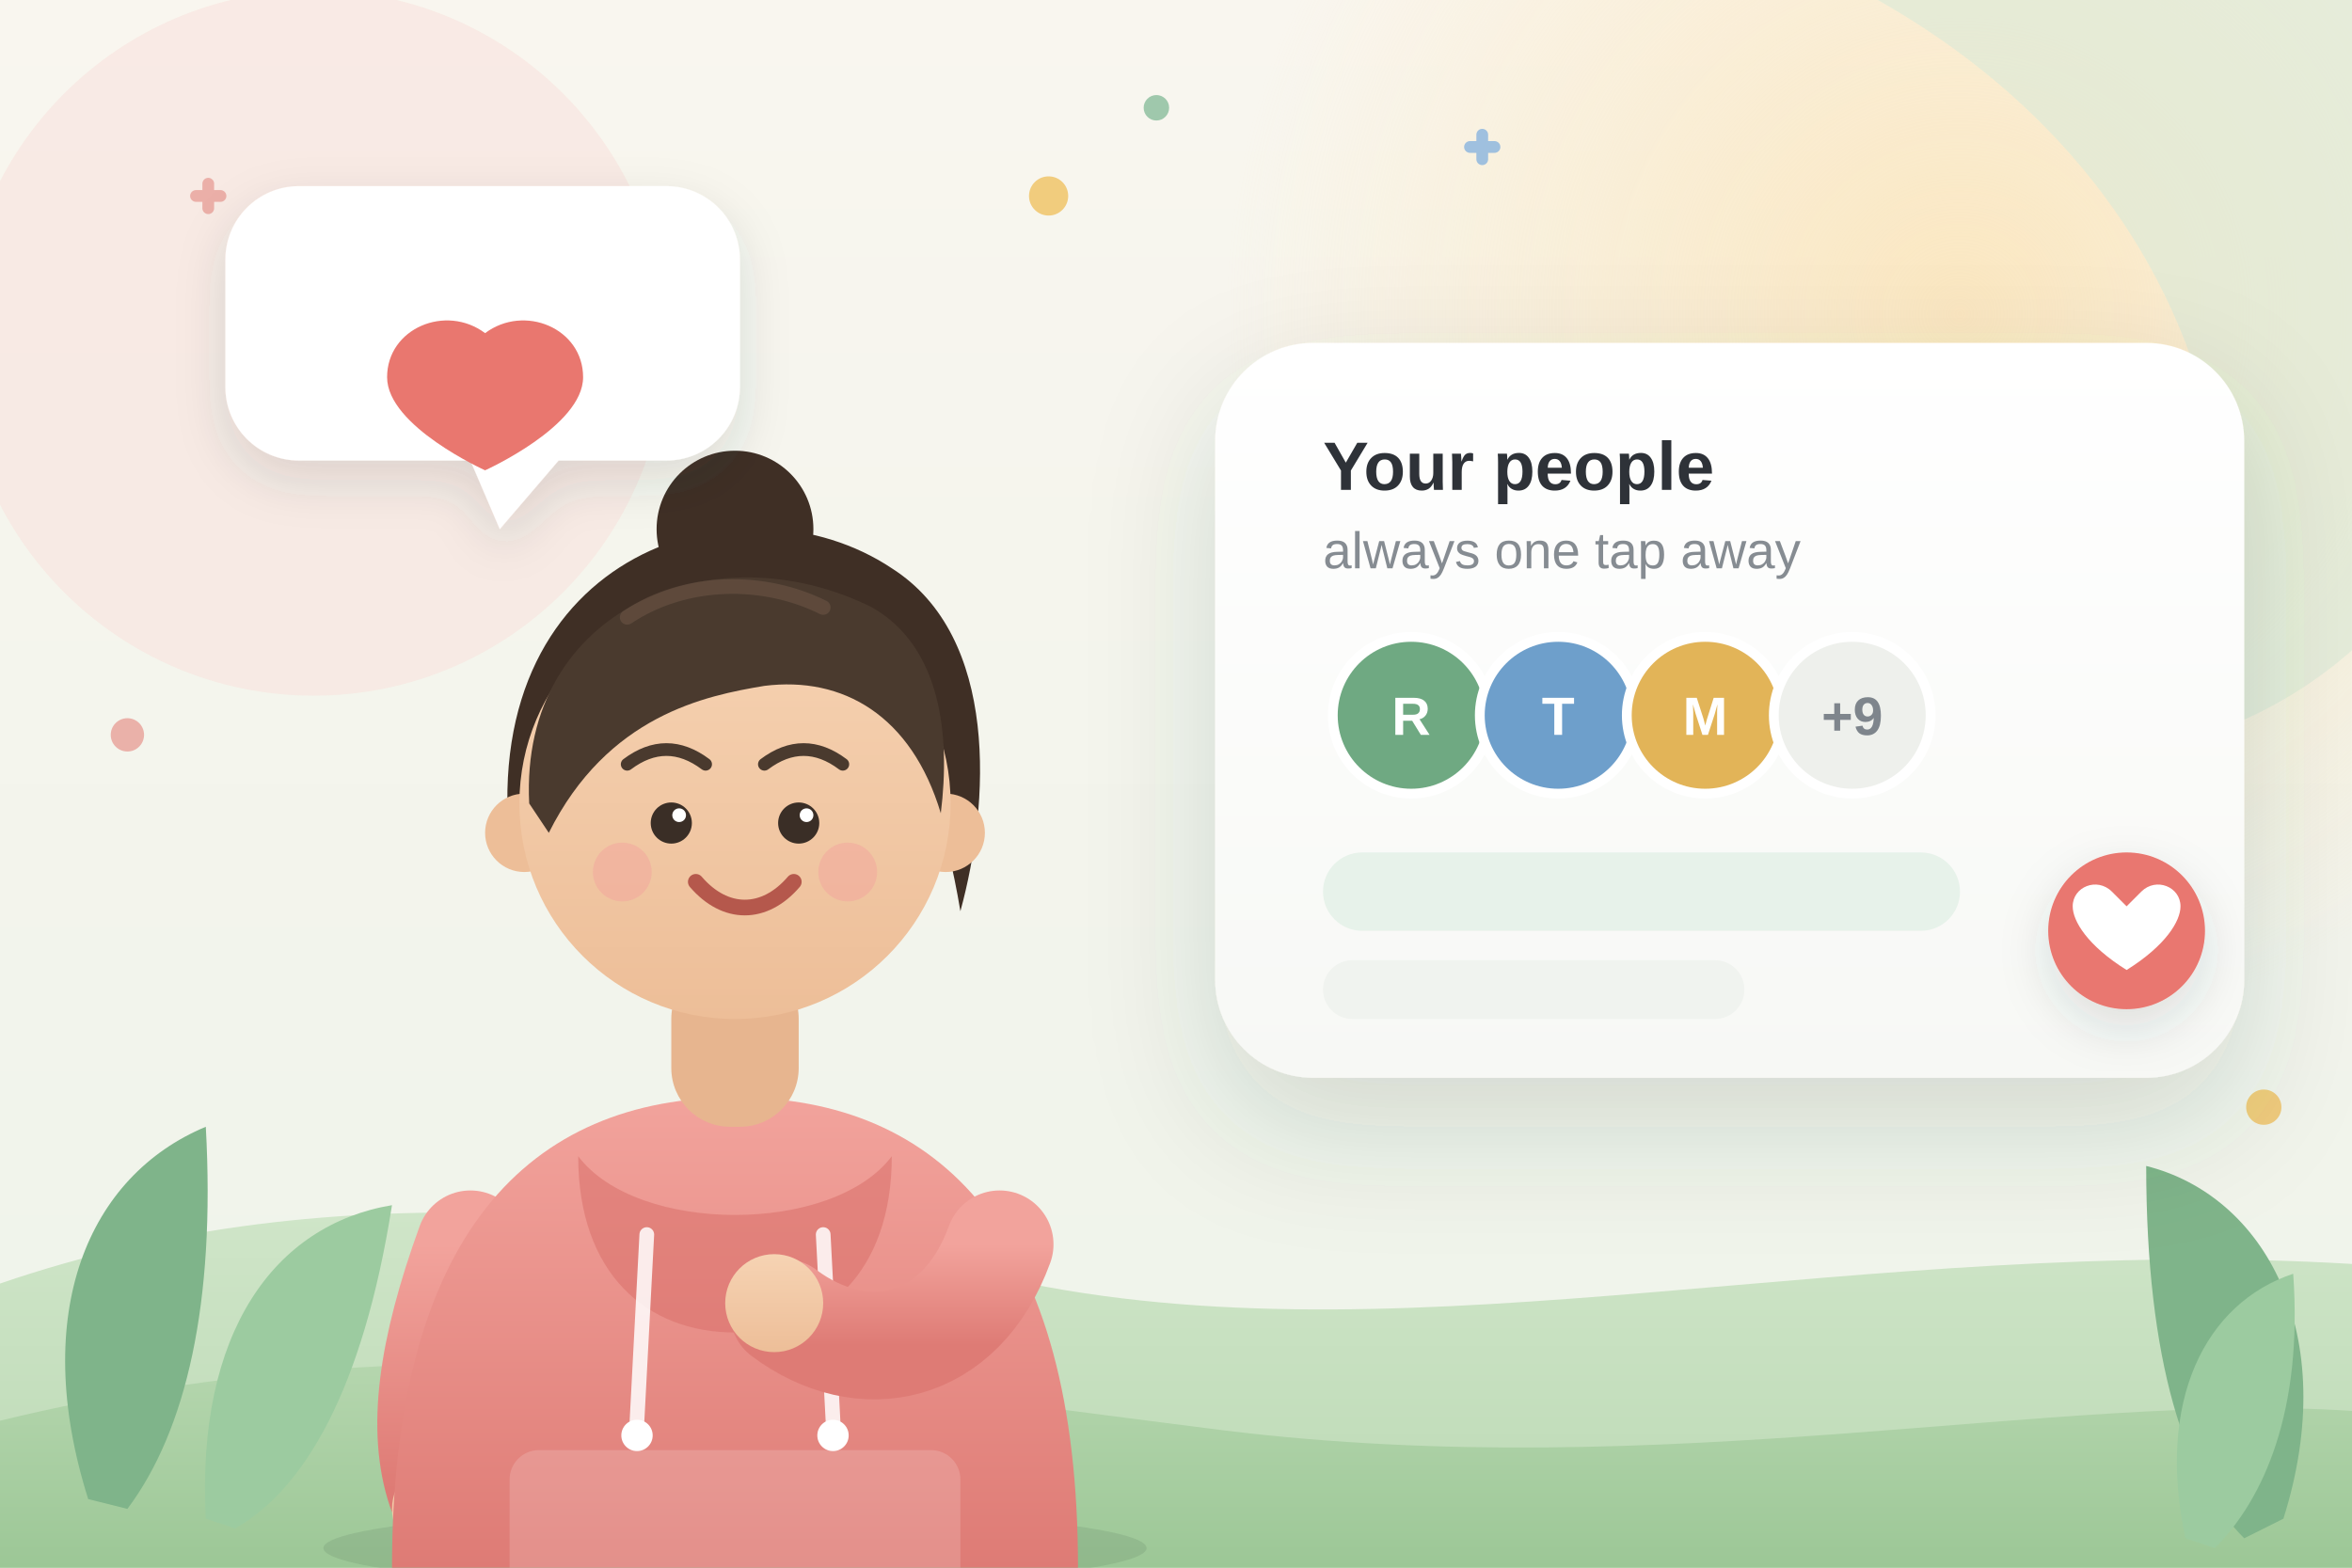
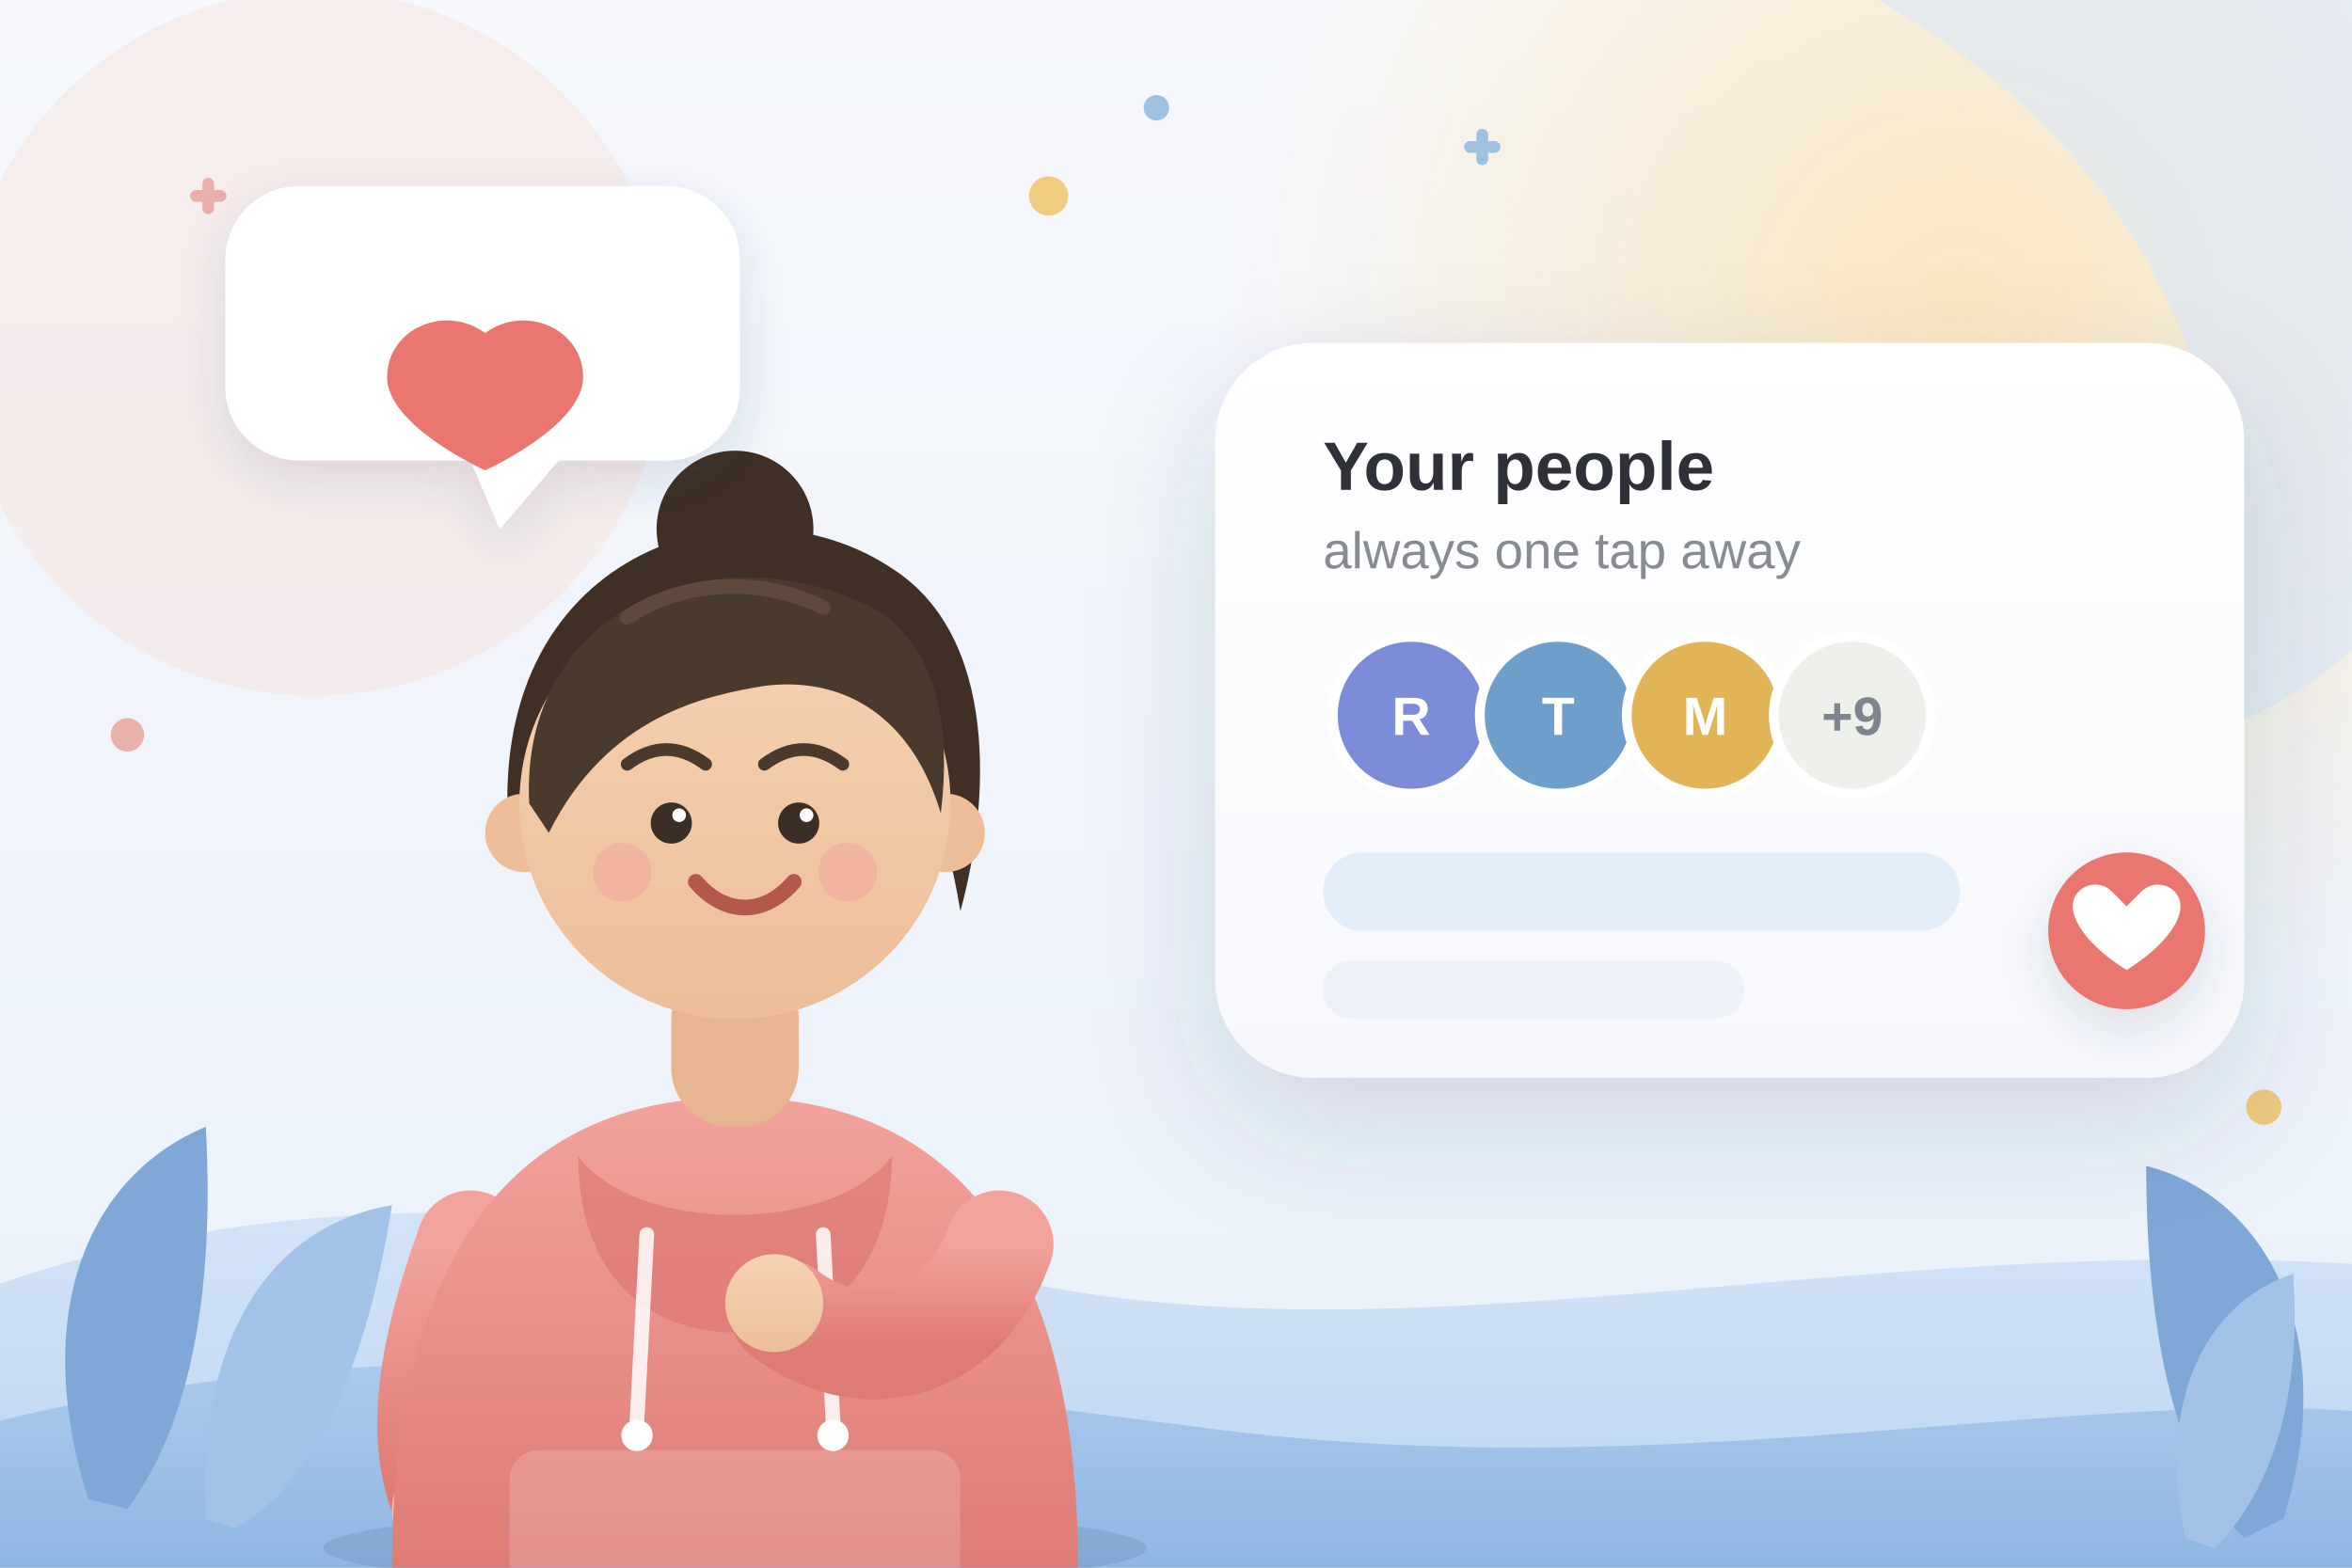
<svg xmlns="http://www.w3.org/2000/svg" viewBox="0 0 480 320" width="480" height="320">
  <defs>
    <linearGradient id="naBg" x1="0" y1="0" x2="0" y2="1">
-       <stop offset="0" stop-color="#F9F6EF" />
-       <stop offset="1" stop-color="#EEF3EA" />
+       <stop offset="0" stop-color="#F6F8FC" />
+       <stop offset="1" stop-color="#EAF1FA" />
    </linearGradient>
    <linearGradient id="naHood" x1="0" y1="0" x2="0" y2="1">
      <stop offset="0" stop-color="#F2A39C" />
      <stop offset="1" stop-color="#DE7B75" />
    </linearGradient>
    <linearGradient id="naSkin" x1="0" y1="0" x2="0" y2="1">
      <stop offset="0" stop-color="#F6D3B3" />
      <stop offset="1" stop-color="#EDBE98" />
    </linearGradient>
    <linearGradient id="naHill1" x1="0" y1="0" x2="0" y2="1">
-       <stop offset="0" stop-color="#CFE5C8" />
-       <stop offset="1" stop-color="#BBD9B4" />
+       <stop offset="0" stop-color="#D3E3F7" />
+       <stop offset="1" stop-color="#BCD5F0" />
    </linearGradient>
    <linearGradient id="naHill2" x1="0" y1="0" x2="0" y2="1">
-       <stop offset="0" stop-color="#B5D6AE" />
-       <stop offset="1" stop-color="#9CC796" />
+       <stop offset="0" stop-color="#ACC9EC" />
+       <stop offset="1" stop-color="#8FB6E3" />
    </linearGradient>
    <linearGradient id="naCard" x1="0" y1="0" x2="0" y2="1">
      <stop offset="0" stop-color="#FFFFFF" />
-       <stop offset="1" stop-color="#F7F8F5" />
+       <stop offset="1" stop-color="#F6F8FC" />
    </linearGradient>
    <radialGradient id="naSun" cx=".5" cy=".5" r=".5">
      <stop offset="0" stop-color="#FBE6BE" stop-opacity=".95" />
      <stop offset="1" stop-color="#FBE6BE" stop-opacity="0" />
    </radialGradient>
    <filter id="naSh" x="-30%" y="-30%" width="160%" height="170%">
-       <feDropShadow dx="0" dy="10" stdDeviation="13" flood-color="#2F4A3A" flood-opacity=".16" />
+       <feDropShadow dx="0" dy="10" stdDeviation="13" flood-color="#2B3E5E" flood-opacity=".16" />
    </filter>
    <filter id="naSoft" x="-30%" y="-30%" width="160%" height="170%">
-       <feDropShadow dx="0" dy="4" stdDeviation="5" flood-color="#2F4A3A" flood-opacity=".14" />
+       <feDropShadow dx="0" dy="4" stdDeviation="5" flood-color="#2B3E5E" flood-opacity=".14" />
    </filter>
  </defs>
  <rect width="480" height="320" fill="url(#naBg)" />
  <circle cx="400" cy="64" r="150" fill="url(#naSun)" />
-   <path d="M330 -20 C420 0 470 70 450 150 C540 120 540 -40 420 -50 Z" fill="#DCEAD7" opacity=".65" />
-   <circle cx="64" cy="70" r="72" fill="#F8E3DD" opacity=".6" />
+   <path d="M330 -20 C420 0 470 70 450 150 C540 120 540 -40 420 -50 Z" fill="#DCE8F7" opacity=".65" />
+   <circle cx="64" cy="70" r="72" fill="#F6E6E3" opacity=".6" />
  <g opacity=".85">
    <circle cx="214" cy="40" r="4" fill="#F0C46A" />
-     <circle cx="236" cy="22" r="2.6" fill="#8FC0A0" />
+     <circle cx="236" cy="22" r="2.6" fill="#8FB7DE" />
    <circle cx="26" cy="150" r="3.4" fill="#E9A59E" />
    <circle cx="462" cy="226" r="3.6" fill="#F0C46A" />
    <path d="M300 30 l5 0 M302.5 27.5 l0 5" stroke="#8FB7DE" stroke-width="2.4" stroke-linecap="round" />
    <path d="M40 40 l5 0 M42.5 37.5 l0 5" stroke="#E9A59E" stroke-width="2.4" stroke-linecap="round" />
  </g>
  <path d="M0 262 C70 238 140 248 210 262 C290 278 380 252 480 258 L480 320 L0 320 Z" fill="url(#naHill1)" />
  <path d="M0 290 C90 268 170 282 250 292 C340 303 420 284 480 288 L480 320 L0 320 Z" fill="url(#naHill2)" />
  <g>
-     <path d="M18 306 C6 268 18 240 42 230 C44 266 38 292 26 308 Z" fill="#7FB48A" />
-     <path d="M42 310 C40 272 56 250 80 246 C74 284 62 304 48 312 Z" fill="#9CCBA0" />
-     <path d="M466 310 C478 272 462 244 438 238 C438 278 446 302 458 314 Z" fill="#7FB48A" />
-     <path d="M446 314 C440 286 450 266 468 260 C470 288 462 306 452 316 Z" fill="#9CCBA0" />
+     <path d="M18 306 C6 268 18 240 42 230 C44 266 38 292 26 308 Z" fill="#7FA8D8" />
+     <path d="M42 310 C40 272 56 250 80 246 C74 284 62 304 48 312 Z" fill="#A3C2E8" />
+     <path d="M466 310 C478 272 462 244 438 238 C438 278 446 302 458 314 Z" fill="#7FA8D8" />
+     <path d="M446 314 C440 286 450 266 468 260 C470 288 462 306 452 316 Z" fill="#A3C2E8" />
  </g>
  <g>
-     <ellipse cx="150" cy="316" rx="84" ry="8" fill="#2F4A3A" opacity=".12" />
+     <ellipse cx="150" cy="316" rx="84" ry="8" fill="#2B3E5E" opacity=".12" />
    <path d="M96 254 C88 276 86 292 90 304" fill="none" stroke="url(#naHood)" stroke-width="22" stroke-linecap="round" />
    <circle cx="90" cy="308" r="10" fill="url(#naSkin)" />
    <path d="M80 320 C80 252 108 224 150 224 C192 224 220 252 220 320 Z" fill="url(#naHood)" />
    <path d="M118 236 C130 252 170 252 182 236 C182 260 168 272 150 272 C132 272 118 260 118 236 Z" fill="#D9706A" opacity=".55" />
    <path d="M132 252 L130 290 M168 252 L170 290" stroke="#fff" stroke-width="3" stroke-linecap="round" opacity=".85" />
    <circle cx="130" cy="293" r="3.2" fill="#fff" />
    <circle cx="170" cy="293" r="3.2" fill="#fff" />
    <path d="M110 296 h80 a6 6 0 0 1 6 6 v18 h-92 v-18 a6 6 0 0 1 6 -6 z" fill="#fff" opacity=".16" />
    <path d="M204 254 C196 276 176 280 160 268" fill="none" stroke="url(#naHood)" stroke-width="22" stroke-linecap="round" />
    <circle cx="158" cy="266" r="10" fill="url(#naSkin)" />
    <rect x="137" y="196" width="26" height="34" rx="12" fill="#E7B58F" />
    <circle cx="150" cy="108" r="16" fill="#3F2F25" />
    <path d="M104 172 C98 112 152 96 182 116 C204 130 202 164 196 186 C190 150 178 140 164 140 C150 138 128 146 118 186 Z" fill="#3F2F25" />
    <circle cx="107" cy="170" r="8" fill="#EDBE98" />
    <circle cx="193" cy="170" r="8" fill="#EDBE98" />
    <circle cx="150" cy="164" r="44" fill="url(#naSkin)" />
    <path d="M108 164 C106 124 146 108 178 124 C192 132 194 150 192 166 C186 146 172 138 156 140 C144 142 124 146 112 170 Z" fill="#4A3A2E" />
    <path d="M128 126 C140 118 156 118 168 124" fill="none" stroke="#6A5445" stroke-width="3" stroke-linecap="round" opacity=".6" />
    <path d="M128 156 q8 -6 16 0 M156 156 q8 -6 16 0" fill="none" stroke="#4A3A2E" stroke-width="2.6" stroke-linecap="round" />
    <circle cx="137" cy="168" r="4.2" fill="#3A2E26" />
    <circle cx="163" cy="168" r="4.2" fill="#3A2E26" />
    <circle cx="138.6" cy="166.4" r="1.4" fill="#fff" />
    <circle cx="164.6" cy="166.4" r="1.4" fill="#fff" />
    <path d="M142 180 C148 187 156 187 162 180" fill="none" stroke="#B5584C" stroke-width="3.2" stroke-linecap="round" />
    <circle cx="127" cy="178" r="6" fill="#F2A79D" opacity=".55" />
    <circle cx="173" cy="178" r="6" fill="#F2A79D" opacity=".55" />
  </g>
  <g filter="url(#naSoft)">
    <path d="M62 38 h74 a15 15 0 0 1 15 15 v26 a15 15 0 0 1 -15 15 h-22 l-12 14 -6 -14 h-35 a15 15 0 0 1 -15 -15 v-26 a15 15 0 0 1 15 -15 z" fill="#fff" />
  </g>
  <path d="M99 90 c-8 -6 -20 -1 -20 9 c0 10 20 19 20 19 c0 0 20 -9 20 -19 c0 -10 -12 -15 -20 -9 z" fill="#E9776F" transform="translate(0 -22) scale(1)" />
  <g filter="url(#naSh)">
    <rect x="248" y="70" width="210" height="150" rx="20" fill="url(#naCard)" />
  </g>
  <text x="270" y="100" font-family="'Avenir Next','Helvetica Neue',Arial,sans-serif" font-size="14" font-weight="800" fill="#2E3238" textLength="80" lengthAdjust="spacingAndGlyphs">Your people</text>
  <text x="270" y="116" font-family="'Avenir Next','Helvetica Neue',Arial,sans-serif" font-size="10.5" fill="#868C92" textLength="94" lengthAdjust="spacingAndGlyphs">always one tap away</text>
  <g font-family="'Avenir Next','Helvetica Neue',Arial,sans-serif" font-size="11" font-weight="800" fill="#fff" text-anchor="middle">
    <circle cx="288" cy="146" r="17" fill="#fff" />
-     <circle cx="288" cy="146" r="15" fill="#6FA982" />
+     <circle cx="288" cy="146" r="15" fill="#7C8CD8" />
    <text x="288" y="150">R</text>
    <circle cx="318" cy="146" r="17" fill="#fff" />
    <circle cx="318" cy="146" r="15" fill="#6E9FCB" />
    <text x="318" y="150">T</text>
    <circle cx="348" cy="146" r="17" fill="#fff" />
    <circle cx="348" cy="146" r="15" fill="#E2B458" />
    <text x="348" y="150">M</text>
    <circle cx="378" cy="146" r="17" fill="#fff" />
    <circle cx="378" cy="146" r="15" fill="#EEF0EC" />
    <text x="378" y="150" fill="#7E858C">+9</text>
  </g>
-   <rect x="270" y="174" width="130" height="16" rx="8" fill="#E7F2EA" />
-   <rect x="270" y="196" width="86" height="12" rx="6" fill="#F0F3EF" />
+   <rect x="270" y="174" width="130" height="16" rx="8" fill="#E3EEFA" />
+   <rect x="270" y="196" width="86" height="12" rx="6" fill="#EDF1F8" />
  <g filter="url(#naSoft)">
    <circle cx="434" cy="190" r="16" fill="#E9776F" />
  </g>
  <path d="M434 198 c-8 -5 -11 -10 -11 -13 c0 -4 5 -6 8 -3 c1 1 2 2 3 3 c1 -1 2 -2 3 -3 c3 -3 8 -1 8 3 c0 3 -3 8 -11 13 z" fill="#fff" />
</svg>
